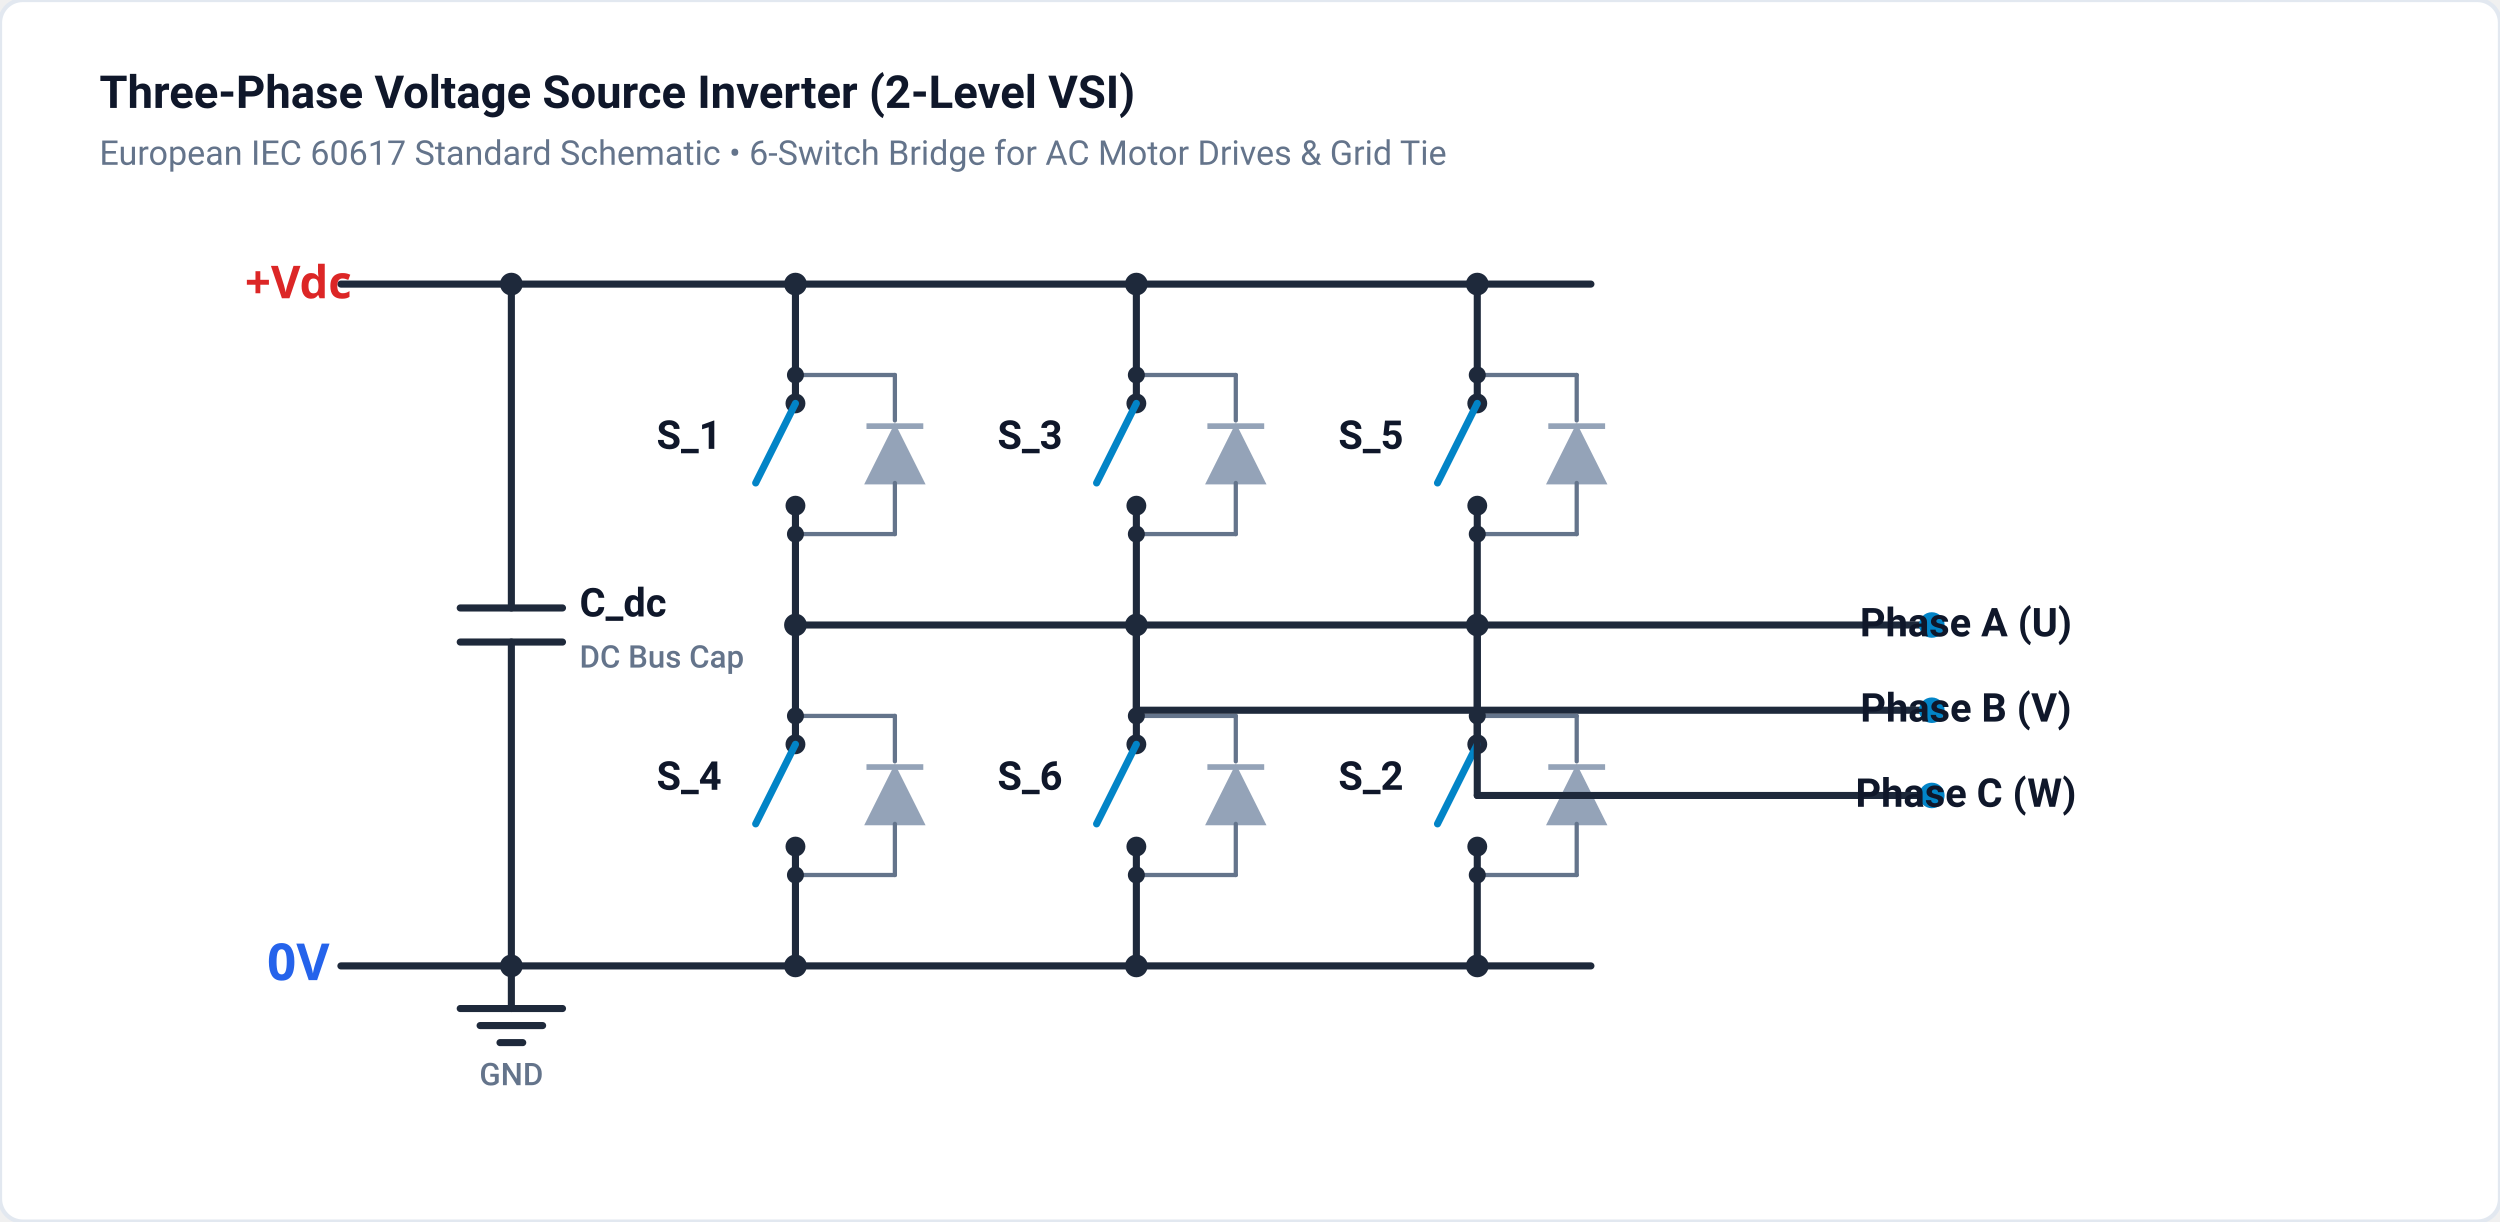
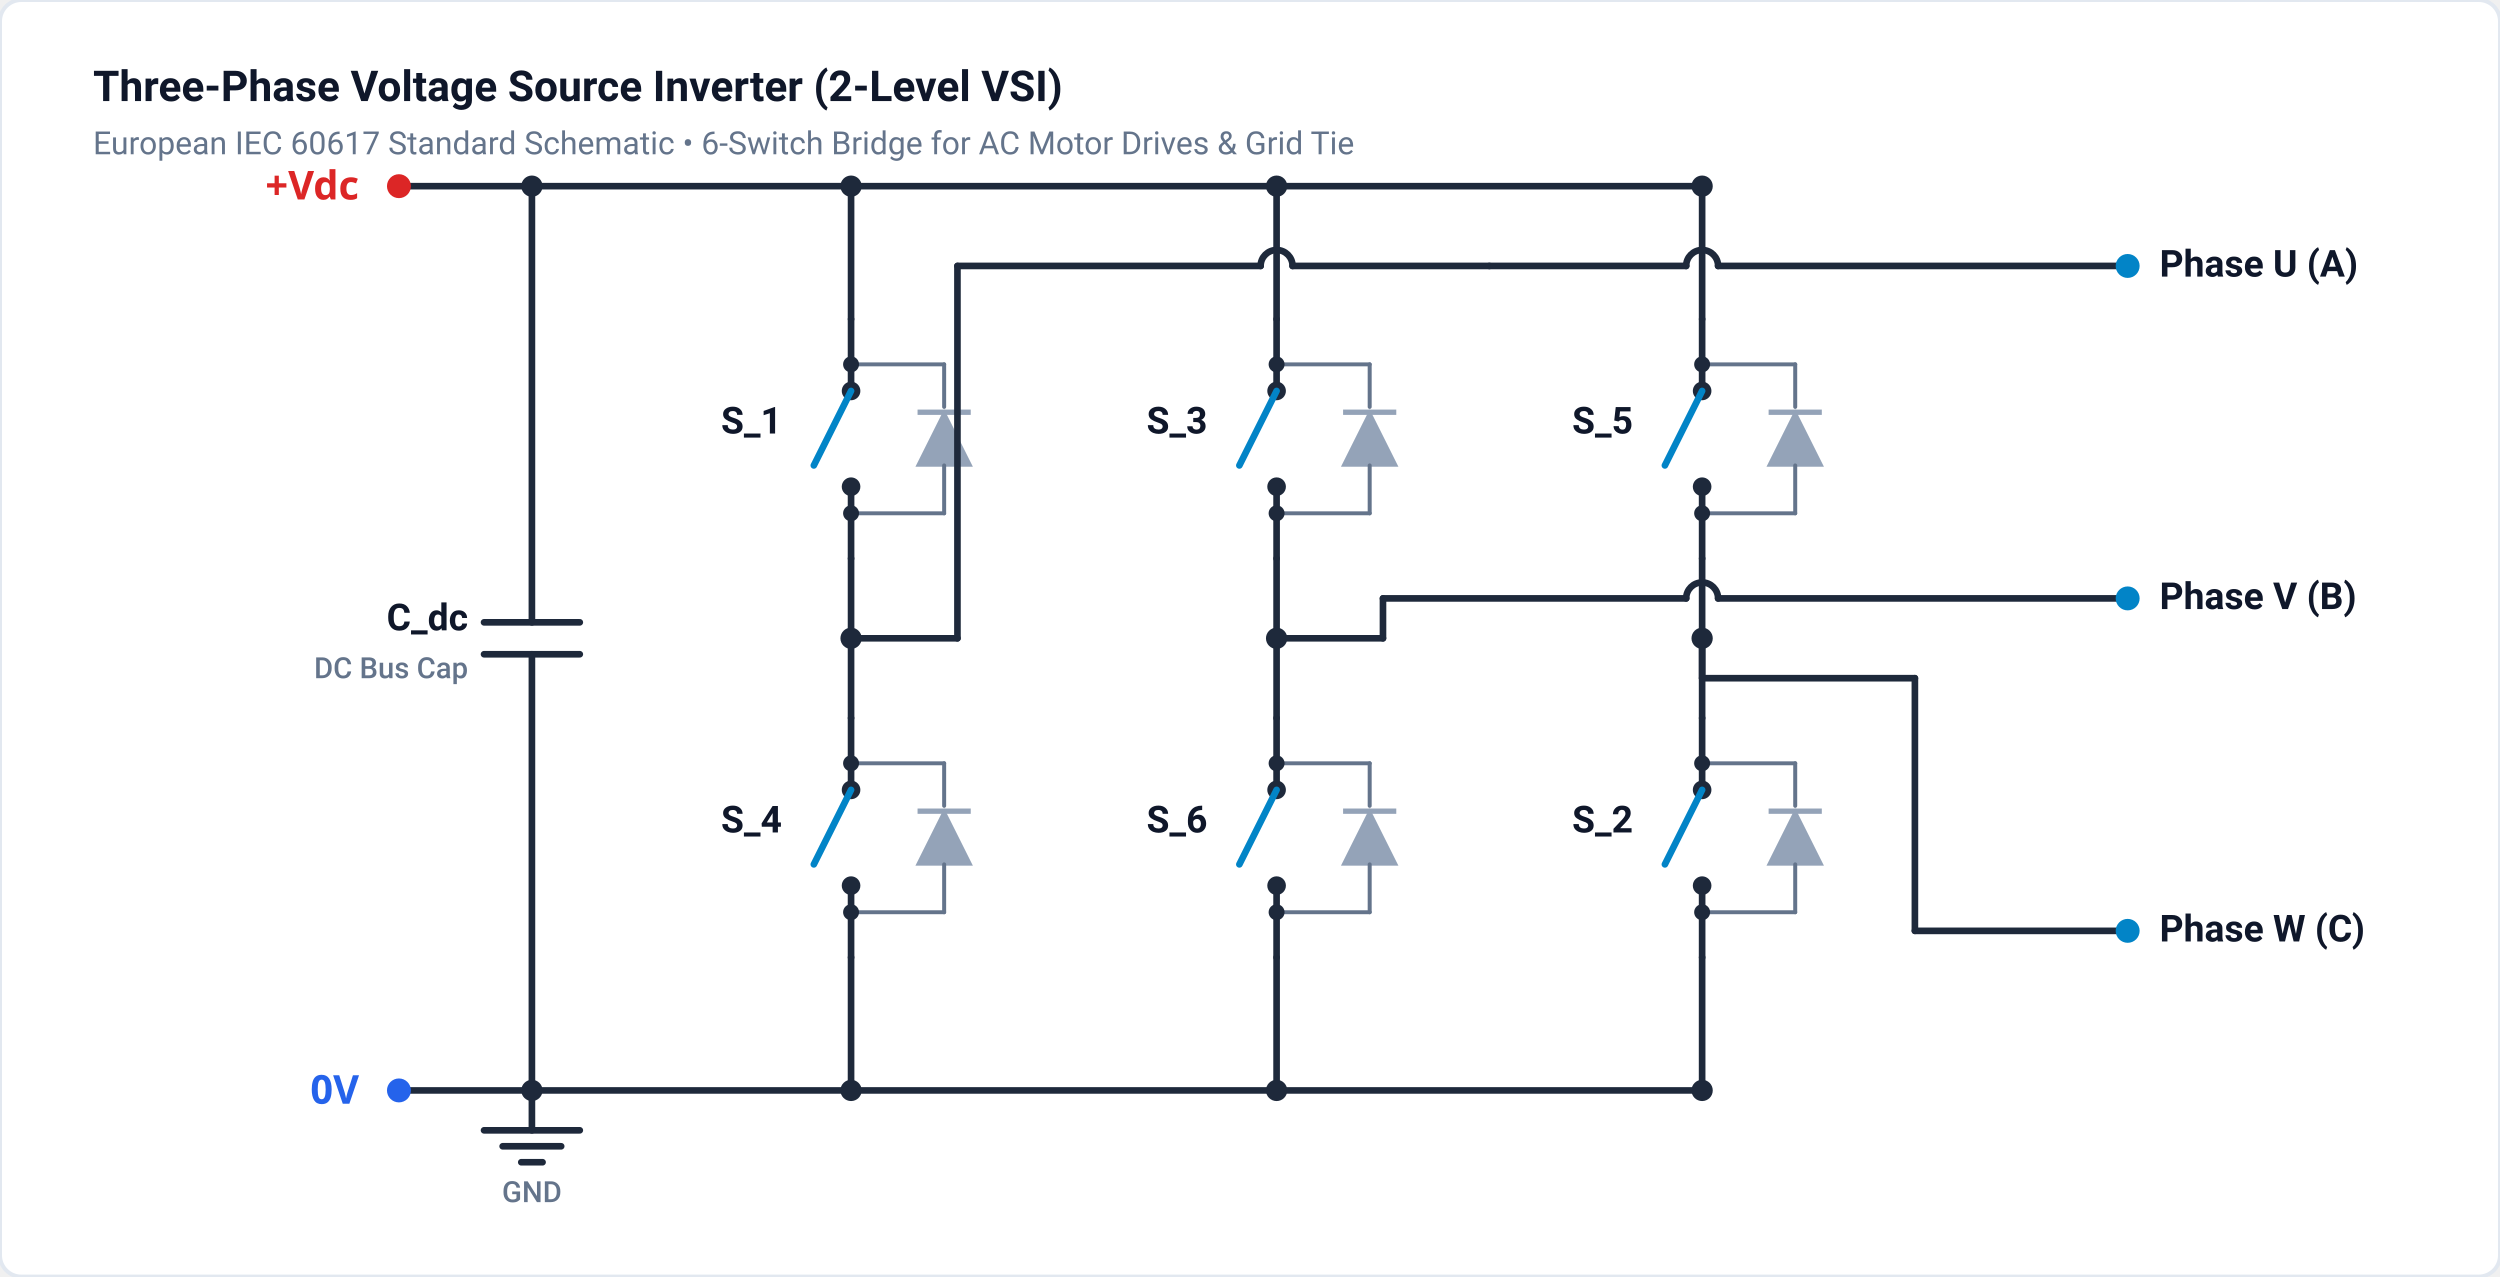
- <svg xmlns="http://www.w3.org/2000/svg" viewBox="0 0 880 430" width="100%" height="100%">
+ <svg xmlns="http://www.w3.org/2000/svg" viewBox="0 0 940 480" width="100%" height="100%">
  <defs>
    <style>
      .wire { stroke: #1e293b; stroke-width: 2.5; stroke-linecap: round; stroke-linejoin: round; fill: none; }
      .wire-thin { stroke: #64748b; stroke-width: 1.5; stroke-linecap: round; stroke-linejoin: round; fill: none; }
      .wire-dashed { stroke: #0284c7; stroke-width: 2; stroke-dasharray: 5,4; fill: none; }
      .wire-gnd { stroke: #1e293b; stroke-width: 2.5; stroke-linecap: round; }
      .junction { fill: #1e293b; }
      .label { font-family: -apple-system, BlinkMacSystemFont, "Segoe UI", Roboto, "Helvetica Neue", Arial, sans-serif; font-size: 14px; fill: #0f172a; font-weight: 600; text-anchor: middle; }
      .label-start { font-family: -apple-system, BlinkMacSystemFont, "Segoe UI", Roboto, "Helvetica Neue", Arial, sans-serif; font-size: 14px; fill: #0f172a; font-weight: 600; text-anchor: start; }
      .label-end { font-family: -apple-system, BlinkMacSystemFont, "Segoe UI", Roboto, "Helvetica Neue", Arial, sans-serif; font-size: 14px; fill: #0f172a; font-weight: 600; text-anchor: end; }
      .sublabel { font-family: -apple-system, BlinkMacSystemFont, "Segoe UI", Roboto, "Helvetica Neue", Arial, sans-serif; font-size: 11px; fill: #64748b; font-weight: 500; text-anchor: middle; }
      .sublabel-start { font-family: -apple-system, BlinkMacSystemFont, "Segoe UI", Roboto, "Helvetica Neue", Arial, sans-serif; font-size: 11px; fill: #64748b; font-weight: 500; text-anchor: start; }
+       .sublabel-end { font-family: -apple-system, BlinkMacSystemFont, "Segoe UI", Roboto, "Helvetica Neue", Arial, sans-serif; font-size: 11px; fill: #64748b; font-weight: 500; text-anchor: end; }
      .title { font-family: -apple-system, BlinkMacSystemFont, "Segoe UI", Roboto, "Helvetica Neue", Arial, sans-serif; font-size: 16px; fill: #0f172a; font-weight: 700; }
      .subtitle { font-family: -apple-system, BlinkMacSystemFont, "Segoe UI", Roboto, "Helvetica Neue", Arial, sans-serif; font-size: 12px; fill: #64748b; font-weight: 400; }
      .comp-body { fill: #ffffff; stroke: #1e293b; stroke-width: 2.2; }
      .comp-diode { fill: #0284c7; stroke: #0284c7; stroke-width: 2; }
      .comp-sw { stroke: #0284c7; stroke-width: 2.5; stroke-linecap: round; fill: none; }
      .arrow { fill: #0284c7; stroke: none; }
      .measure-arrow { stroke: #0284c7; stroke-width: 1.75; fill: none; }
      .tag-pos { fill: #dc2626; font-family: sans-serif; font-size: 16px; font-weight: bold; text-anchor: middle; }
+       .tag-pos-start { fill: #dc2626; font-family: sans-serif; font-size: 15px; font-weight: bold; text-anchor: start; }
+       .tag-pos-end { fill: #dc2626; font-family: sans-serif; font-size: 15px; font-weight: bold; text-anchor: end; }
      .tag-neg { fill: #2563eb; font-family: sans-serif; font-size: 18px; font-weight: bold; text-anchor: middle; }
-       .tag-pos-start { fill: #dc2626; font-family: sans-serif; font-size: 15px; font-weight: bold; text-anchor: start; }
      .tag-neg-start { fill: #2563eb; font-family: sans-serif; font-size: 15px; font-weight: bold; text-anchor: start; }
+       .tag-neg-end { fill: #2563eb; font-family: sans-serif; font-size: 15px; font-weight: bold; text-anchor: end; }
      .card { fill: #ffffff; stroke: #e2e8f0; stroke-width: 1.5; rx: 8px; }
      .block { fill: #f8fafc; stroke: #cbd5e1; stroke-width: 1.5; rx: 6px; }
      .block-accent { fill: #f0f9ff; stroke: #0284c7; stroke-width: 1.5; rx: 6px; }
      .leg-box { fill: #f8fafc; stroke: #cbd5e1; stroke-width: 1.2; stroke-dasharray: 4,4; rx: 6px; }
    </style>
    <marker id="arr-blue" viewBox="0 0 10 10" refX="7" refY="5" markerWidth="6" markerHeight="6" orient="auto-start-reverse">
      <path d="M 0 1.5 L 8 5 L 0 8.5 z" fill="#0284c7" />
    </marker>
    <marker id="arr-green" viewBox="0 0 10 10" refX="7" refY="5" markerWidth="6" markerHeight="6" orient="auto-start-reverse">
      <path d="M 0 1.5 L 8 5 L 0 8.5 z" fill="#16a34a" />
    </marker>
  </defs>
  <rect width="100%" height="100%" class="card" />
  <text x="35" y="38" class="title">Three-Phase Voltage Source Inverter (2-Level VSI)</text>
  <text x="35" y="58" class="subtitle">European IEC 60617 Standard Schematic • 6-Switch Bridge for AC Motor Drives &amp; Grid Tie</text>
-   <line x1="120" y1="100" x2="560" y2="100" class="wire" stroke="#dc2626" />
-   <text x="105" y="105" class="tag-pos">+Vdc</text>
-   <line x1="120" y1="340" x2="560" y2="340" class="wire" stroke="#2563eb" />
-   <text x="105" y="345" class="tag-neg">0V</text>
-   <circle cx="180" cy="100" r="4" class="junction" />
-   <circle cx="180" cy="340" r="4" class="junction" />
-   <line x1="180" y1="100" x2="180" y2="214" class="wire" />
-   <line x1="162" y1="214" x2="198" y2="214" class="wire" stroke-width="3" />
-   <line x1="162" y1="226" x2="198" y2="226" class="wire" stroke-width="3" />
-   <line x1="180" y1="226" x2="180" y2="340" class="wire" />
-   <text x="204" y="217" class="label-start">C_dc</text>
-   <text x="204" y="235" class="sublabel-start">DC Bus Cap</text>
-   <line x1="180" y1="340" x2="180" y2="355" class="wire" />
-   <line x1="162" y1="355" x2="198" y2="355" class="wire-gnd" />
-   <line x1="169" y1="361" x2="191" y2="361" class="wire-gnd" />
-   <line x1="176" y1="367" x2="184" y2="367" class="wire-gnd" />
-   <text x="180" y="382" class="sublabel">GND</text>
-   <circle cx="280" cy="100" r="4" class="junction" />
-   <circle cx="280" cy="220" r="4" class="junction" />
-   <circle cx="280" cy="340" r="4" class="junction" />
-   <line x1="280" y1="100" x2="280" y2="142" class="wire" />
-   <circle cx="280" cy="142" r="3.5" class="junction" />
-   <line x1="280" y1="142" x2="266" y2="170" class="comp-sw" />
-   <circle cx="280" cy="178" r="3.5" class="junction" />
-   <line x1="280" y1="178" x2="280" y2="220" class="wire" />
-   <text x="254" y="158" class="label-end">S_1</text>
-   <text x="254" y="176" class="sublabel" text-anchor="end" />
-   <line x1="280" y1="132" x2="315" y2="132" class="wire-thin" />
-   <line x1="315" y1="132" x2="315" y2="148" class="wire-thin" />
-   <polygon points="305,170 315,150 325,170" fill="#94a3b8" stroke="#94a3b8" />
-   <line x1="305" y1="150" x2="325" y2="150" stroke="#94a3b8" stroke-width="2" />
-   <line x1="315" y1="170" x2="315" y2="188" class="wire-thin" />
-   <line x1="315" y1="188" x2="280" y2="188" class="wire-thin" />
-   <circle cx="280" cy="132" r="3" class="junction" />
-   <circle cx="280" cy="188" r="3" class="junction" />
-   <line x1="280" y1="220" x2="280" y2="262" class="wire" />
-   <circle cx="280" cy="262" r="3.5" class="junction" />
-   <line x1="280" y1="262" x2="266" y2="290" class="comp-sw" />
-   <circle cx="280" cy="298" r="3.5" class="junction" />
-   <line x1="280" y1="298" x2="280" y2="340" class="wire" />
-   <text x="254" y="278" class="label-end">S_4</text>
-   <text x="254" y="296" class="sublabel" text-anchor="end" />
-   <line x1="280" y1="252" x2="315" y2="252" class="wire-thin" />
-   <line x1="315" y1="252" x2="315" y2="268" class="wire-thin" />
-   <polygon points="305,290 315,270 325,290" fill="#94a3b8" stroke="#94a3b8" />
-   <line x1="305" y1="270" x2="325" y2="270" stroke="#94a3b8" stroke-width="2" />
-   <line x1="315" y1="290" x2="315" y2="308" class="wire-thin" />
-   <line x1="315" y1="308" x2="280" y2="308" class="wire-thin" />
-   <circle cx="280" cy="252" r="3" class="junction" />
-   <circle cx="280" cy="308" r="3" class="junction" />
-   <line x1="280" y1="220" x2="680" y2="220" class="wire" />
-   <circle cx="680" cy="220" r="4.5" fill="#0284c7" />
-   <text x="692" y="224" class="label" text-anchor="start" fill="#0284c7">Phase A (U)</text>
-   <circle cx="400" cy="100" r="4" class="junction" />
-   <circle cx="400" cy="220" r="4" class="junction" />
-   <circle cx="400" cy="340" r="4" class="junction" />
-   <line x1="400" y1="100" x2="400" y2="142" class="wire" />
-   <circle cx="400" cy="142" r="3.5" class="junction" />
-   <line x1="400" y1="142" x2="386" y2="170" class="comp-sw" />
-   <circle cx="400" cy="178" r="3.5" class="junction" />
-   <line x1="400" y1="178" x2="400" y2="220" class="wire" />
-   <text x="374" y="158" class="label-end">S_3</text>
-   <text x="374" y="176" class="sublabel" text-anchor="end" />
-   <line x1="400" y1="132" x2="435" y2="132" class="wire-thin" />
-   <line x1="435" y1="132" x2="435" y2="148" class="wire-thin" />
-   <polygon points="425,170 435,150 445,170" fill="#94a3b8" stroke="#94a3b8" />
-   <line x1="425" y1="150" x2="445" y2="150" stroke="#94a3b8" stroke-width="2" />
-   <line x1="435" y1="170" x2="435" y2="188" class="wire-thin" />
-   <line x1="435" y1="188" x2="400" y2="188" class="wire-thin" />
-   <circle cx="400" cy="132" r="3" class="junction" />
-   <circle cx="400" cy="188" r="3" class="junction" />
-   <line x1="400" y1="220" x2="400" y2="262" class="wire" />
-   <circle cx="400" cy="262" r="3.5" class="junction" />
-   <line x1="400" y1="262" x2="386" y2="290" class="comp-sw" />
-   <circle cx="400" cy="298" r="3.5" class="junction" />
-   <line x1="400" y1="298" x2="400" y2="340" class="wire" />
-   <text x="374" y="278" class="label-end">S_6</text>
-   <text x="374" y="296" class="sublabel" text-anchor="end" />
-   <line x1="400" y1="252" x2="435" y2="252" class="wire-thin" />
-   <line x1="435" y1="252" x2="435" y2="268" class="wire-thin" />
-   <polygon points="425,290 435,270 445,290" fill="#94a3b8" stroke="#94a3b8" />
-   <line x1="425" y1="270" x2="445" y2="270" stroke="#94a3b8" stroke-width="2" />
-   <line x1="435" y1="290" x2="435" y2="308" class="wire-thin" />
-   <line x1="435" y1="308" x2="400" y2="308" class="wire-thin" />
-   <circle cx="400" cy="252" r="3" class="junction" />
-   <circle cx="400" cy="308" r="3" class="junction" />
-   <line x1="400" y1="220" x2="400" y2="250" class="wire" />
-   <line x1="400" y1="250" x2="680" y2="250" class="wire" />
-   <circle cx="680" cy="250" r="4.5" fill="#0284c7" />
-   <text x="692" y="254" class="label" text-anchor="start" fill="#0284c7">Phase B (V)</text>
-   <circle cx="520" cy="100" r="4" class="junction" />
-   <circle cx="520" cy="220" r="4" class="junction" />
-   <circle cx="520" cy="340" r="4" class="junction" />
-   <line x1="520" y1="100" x2="520" y2="142" class="wire" />
-   <circle cx="520" cy="142" r="3.5" class="junction" />
-   <line x1="520" y1="142" x2="506" y2="170" class="comp-sw" />
-   <circle cx="520" cy="178" r="3.5" class="junction" />
-   <line x1="520" y1="178" x2="520" y2="220" class="wire" />
-   <text x="494" y="158" class="label-end">S_5</text>
-   <text x="494" y="176" class="sublabel" text-anchor="end" />
-   <line x1="520" y1="132" x2="555" y2="132" class="wire-thin" />
-   <line x1="555" y1="132" x2="555" y2="148" class="wire-thin" />
-   <polygon points="545,170 555,150 565,170" fill="#94a3b8" stroke="#94a3b8" />
-   <line x1="545" y1="150" x2="565" y2="150" stroke="#94a3b8" stroke-width="2" />
-   <line x1="555" y1="170" x2="555" y2="188" class="wire-thin" />
-   <line x1="555" y1="188" x2="520" y2="188" class="wire-thin" />
-   <circle cx="520" cy="132" r="3" class="junction" />
-   <circle cx="520" cy="188" r="3" class="junction" />
-   <line x1="520" y1="220" x2="520" y2="262" class="wire" />
-   <circle cx="520" cy="262" r="3.5" class="junction" />
-   <line x1="520" y1="262" x2="506" y2="290" class="comp-sw" />
-   <circle cx="520" cy="298" r="3.5" class="junction" />
-   <line x1="520" y1="298" x2="520" y2="340" class="wire" />
-   <text x="494" y="278" class="label-end">S_2</text>
-   <text x="494" y="296" class="sublabel" text-anchor="end" />
-   <line x1="520" y1="252" x2="555" y2="252" class="wire-thin" />
-   <line x1="555" y1="252" x2="555" y2="268" class="wire-thin" />
-   <polygon points="545,290 555,270 565,290" fill="#94a3b8" stroke="#94a3b8" />
-   <line x1="545" y1="270" x2="565" y2="270" stroke="#94a3b8" stroke-width="2" />
-   <line x1="555" y1="290" x2="555" y2="308" class="wire-thin" />
-   <line x1="555" y1="308" x2="520" y2="308" class="wire-thin" />
-   <circle cx="520" cy="252" r="3" class="junction" />
-   <circle cx="520" cy="308" r="3" class="junction" />
-   <line x1="520" y1="220" x2="520" y2="280" class="wire" />
-   <line x1="520" y1="280" x2="680" y2="280" class="wire" />
-   <circle cx="680" cy="280" r="4.5" fill="#0284c7" />
-   <text x="692" y="284" class="label" text-anchor="start" fill="#0284c7">Phase C (W)</text>
+   <line x1="150" y1="70" x2="640" y2="70" class="wire" stroke="#dc2626" />
+   <circle cx="150" cy="70" r="4.5" fill="#dc2626" />
+   <text x="135" y="75" class="tag-pos-end">+Vdc</text>
+   <line x1="150" y1="410" x2="640" y2="410" class="wire" stroke="#2563eb" />
+   <circle cx="150" cy="410" r="4.5" fill="#2563eb" />
+   <text x="135" y="415" class="tag-neg-end">0V</text>
+   <circle cx="200" cy="70" r="4" class="junction" />
+   <circle cx="200" cy="410" r="4" class="junction" />
+   <line x1="200" y1="70" x2="200" y2="234" class="wire" />
+   <line x1="182" y1="234" x2="218" y2="234" class="wire" stroke-width="3" />
+   <line x1="182" y1="246" x2="218" y2="246" class="wire" stroke-width="3" />
+   <line x1="200" y1="246" x2="200" y2="410" class="wire" />
+   <text x="176" y="237" class="label-end">C_dc</text>
+   <text x="176" y="255" class="sublabel-end">DC Bus Cap</text>
+   <line x1="200" y1="410" x2="200" y2="425" class="wire" />
+   <line x1="182" y1="425" x2="218" y2="425" class="wire-gnd" />
+   <line x1="189" y1="431" x2="211" y2="431" class="wire-gnd" />
+   <line x1="196" y1="437" x2="204" y2="437" class="wire-gnd" />
+   <text x="200" y="452" class="sublabel">GND</text>
+   <circle cx="320" cy="70" r="4" class="junction" />
+   <circle cx="320" cy="410" r="4" class="junction" />
+   <line x1="320" y1="70" x2="320" y2="120" class="wire" />
+   <line x1="320" y1="120" x2="320" y2="147" class="wire" />
+   <circle cx="320" cy="147" r="3.5" class="junction" />
+   <line x1="320" y1="147" x2="306" y2="175" class="comp-sw" />
+   <circle cx="320" cy="183" r="3.5" class="junction" />
+   <line x1="320" y1="183" x2="320" y2="210" class="wire" />
+   <text x="294" y="163" class="label-end">S_1</text>
+   <text x="294" y="181" class="sublabel-end" />
+   <line x1="320" y1="137" x2="355" y2="137" class="wire-thin" />
+   <line x1="355" y1="137" x2="355" y2="153" class="wire-thin" />
+   <polygon points="345,175 355,155 365,175" fill="#94a3b8" stroke="#94a3b8" />
+   <line x1="345" y1="155" x2="365" y2="155" stroke="#94a3b8" stroke-width="2" />
+   <line x1="355" y1="175" x2="355" y2="193" class="wire-thin" />
+   <line x1="355" y1="193" x2="320" y2="193" class="wire-thin" />
+   <circle cx="320" cy="137" r="3" class="junction" />
+   <circle cx="320" cy="193" r="3" class="junction" />
+   <line x1="320" y1="210" x2="320" y2="240" class="wire" />
+   <circle cx="320" cy="240" r="4" class="junction" />
+   <line x1="320" y1="240" x2="320" y2="270" class="wire" />
+   <line x1="320" y1="270" x2="320" y2="297" class="wire" />
+   <circle cx="320" cy="297" r="3.5" class="junction" />
+   <line x1="320" y1="297" x2="306" y2="325" class="comp-sw" />
+   <circle cx="320" cy="333" r="3.5" class="junction" />
+   <line x1="320" y1="333" x2="320" y2="360" class="wire" />
+   <text x="294" y="313" class="label-end">S_4</text>
+   <text x="294" y="331" class="sublabel-end" />
+   <line x1="320" y1="287" x2="355" y2="287" class="wire-thin" />
+   <line x1="355" y1="287" x2="355" y2="303" class="wire-thin" />
+   <polygon points="345,325 355,305 365,325" fill="#94a3b8" stroke="#94a3b8" />
+   <line x1="345" y1="305" x2="365" y2="305" stroke="#94a3b8" stroke-width="2" />
+   <line x1="355" y1="325" x2="355" y2="343" class="wire-thin" />
+   <line x1="355" y1="343" x2="320" y2="343" class="wire-thin" />
+   <circle cx="320" cy="287" r="3" class="junction" />
+   <circle cx="320" cy="343" r="3" class="junction" />
+   <line x1="320" y1="360" x2="320" y2="410" class="wire" />
+   <circle cx="480" cy="70" r="4" class="junction" />
+   <circle cx="480" cy="410" r="4" class="junction" />
+   <line x1="480" y1="70" x2="480" y2="120" class="wire" />
+   <line x1="480" y1="120" x2="480" y2="147" class="wire" />
+   <circle cx="480" cy="147" r="3.5" class="junction" />
+   <line x1="480" y1="147" x2="466" y2="175" class="comp-sw" />
+   <circle cx="480" cy="183" r="3.5" class="junction" />
+   <line x1="480" y1="183" x2="480" y2="210" class="wire" />
+   <text x="454" y="163" class="label-end">S_3</text>
+   <text x="454" y="181" class="sublabel-end" />
+   <line x1="480" y1="137" x2="515" y2="137" class="wire-thin" />
+   <line x1="515" y1="137" x2="515" y2="153" class="wire-thin" />
+   <polygon points="505,175 515,155 525,175" fill="#94a3b8" stroke="#94a3b8" />
+   <line x1="505" y1="155" x2="525" y2="155" stroke="#94a3b8" stroke-width="2" />
+   <line x1="515" y1="175" x2="515" y2="193" class="wire-thin" />
+   <line x1="515" y1="193" x2="480" y2="193" class="wire-thin" />
+   <circle cx="480" cy="137" r="3" class="junction" />
+   <circle cx="480" cy="193" r="3" class="junction" />
+   <line x1="480" y1="210" x2="480" y2="240" class="wire" />
+   <circle cx="480" cy="240" r="4" class="junction" />
+   <line x1="480" y1="240" x2="480" y2="270" class="wire" />
+   <line x1="480" y1="270" x2="480" y2="297" class="wire" />
+   <circle cx="480" cy="297" r="3.5" class="junction" />
+   <line x1="480" y1="297" x2="466" y2="325" class="comp-sw" />
+   <circle cx="480" cy="333" r="3.5" class="junction" />
+   <line x1="480" y1="333" x2="480" y2="360" class="wire" />
+   <text x="454" y="313" class="label-end">S_6</text>
+   <text x="454" y="331" class="sublabel-end" />
+   <line x1="480" y1="287" x2="515" y2="287" class="wire-thin" />
+   <line x1="515" y1="287" x2="515" y2="303" class="wire-thin" />
+   <polygon points="505,325 515,305 525,325" fill="#94a3b8" stroke="#94a3b8" />
+   <line x1="505" y1="305" x2="525" y2="305" stroke="#94a3b8" stroke-width="2" />
+   <line x1="515" y1="325" x2="515" y2="343" class="wire-thin" />
+   <line x1="515" y1="343" x2="480" y2="343" class="wire-thin" />
+   <circle cx="480" cy="287" r="3" class="junction" />
+   <circle cx="480" cy="343" r="3" class="junction" />
+   <line x1="480" y1="360" x2="480" y2="410" class="wire" />
+   <circle cx="640" cy="70" r="4" class="junction" />
+   <circle cx="640" cy="410" r="4" class="junction" />
+   <line x1="640" y1="70" x2="640" y2="120" class="wire" />
+   <line x1="640" y1="120" x2="640" y2="147" class="wire" />
+   <circle cx="640" cy="147" r="3.5" class="junction" />
+   <line x1="640" y1="147" x2="626" y2="175" class="comp-sw" />
+   <circle cx="640" cy="183" r="3.5" class="junction" />
+   <line x1="640" y1="183" x2="640" y2="210" class="wire" />
+   <text x="614" y="163" class="label-end">S_5</text>
+   <text x="614" y="181" class="sublabel-end" />
+   <line x1="640" y1="137" x2="675" y2="137" class="wire-thin" />
+   <line x1="675" y1="137" x2="675" y2="153" class="wire-thin" />
+   <polygon points="665,175 675,155 685,175" fill="#94a3b8" stroke="#94a3b8" />
+   <line x1="665" y1="155" x2="685" y2="155" stroke="#94a3b8" stroke-width="2" />
+   <line x1="675" y1="175" x2="675" y2="193" class="wire-thin" />
+   <line x1="675" y1="193" x2="640" y2="193" class="wire-thin" />
+   <circle cx="640" cy="137" r="3" class="junction" />
+   <circle cx="640" cy="193" r="3" class="junction" />
+   <line x1="640" y1="210" x2="640" y2="240" class="wire" />
+   <circle cx="640" cy="240" r="4" class="junction" />
+   <line x1="640" y1="240" x2="640" y2="270" class="wire" />
+   <line x1="640" y1="270" x2="640" y2="297" class="wire" />
+   <circle cx="640" cy="297" r="3.5" class="junction" />
+   <line x1="640" y1="297" x2="626" y2="325" class="comp-sw" />
+   <circle cx="640" cy="333" r="3.5" class="junction" />
+   <line x1="640" y1="333" x2="640" y2="360" class="wire" />
+   <text x="614" y="313" class="label-end">S_2</text>
+   <text x="614" y="331" class="sublabel-end" />
+   <line x1="640" y1="287" x2="675" y2="287" class="wire-thin" />
+   <line x1="675" y1="287" x2="675" y2="303" class="wire-thin" />
+   <polygon points="665,325 675,305 685,325" fill="#94a3b8" stroke="#94a3b8" />
+   <line x1="665" y1="305" x2="685" y2="305" stroke="#94a3b8" stroke-width="2" />
+   <line x1="675" y1="325" x2="675" y2="343" class="wire-thin" />
+   <line x1="675" y1="343" x2="640" y2="343" class="wire-thin" />
+   <circle cx="640" cy="287" r="3" class="junction" />
+   <circle cx="640" cy="343" r="3" class="junction" />
+   <line x1="640" y1="360" x2="640" y2="410" class="wire" />
+   <line x1="320" y1="240" x2="360" y2="240" class="wire" />
+   <line x1="360" y1="240" x2="360" y2="100" class="wire" />
+   <line x1="360" y1="100" x2="474" y2="100" class="wire" stroke="#0284c7" />
+   <path d="M 474 100 A 6 6 0 0 1 486 100" class="wire" stroke="#0284c7" />
+   <line x1="486" y1="100" x2="560" y2="100" class="wire" stroke="#0284c7" />
+   <line x1="560" y1="100" x2="634" y2="100" class="wire" stroke="#0284c7" />
+   <path d="M 634 100 A 6 6 0 0 1 646 100" class="wire" stroke="#0284c7" />
+   <line x1="646" y1="100" x2="800" y2="100" class="wire" stroke="#0284c7" />
+   <circle cx="800" cy="100" r="4.5" fill="#0284c7" />
+   <text x="812" y="104" class="label-start" fill="#0284c7">Phase U (A)</text>
+   <line x1="480" y1="240" x2="520" y2="240" class="wire" />
+   <line x1="520" y1="240" x2="520" y2="225" class="wire" />
+   <line x1="520" y1="225" x2="634" y2="225" class="wire" stroke="#0284c7" />
+   <path d="M 634 225 A 6 6 0 0 1 646 225" class="wire" stroke="#0284c7" />
+   <line x1="646" y1="225" x2="800" y2="225" class="wire" stroke="#0284c7" />
+   <circle cx="800" cy="225" r="4.5" fill="#0284c7" />
+   <text x="812" y="229" class="label-start" fill="#0284c7">Phase V (B)</text>
+   <line x1="640" y1="240" x2="640" y2="255" class="wire" />
+   <line x1="640" y1="255" x2="720" y2="255" class="wire" />
+   <line x1="720" y1="255" x2="720" y2="350" class="wire" />
+   <line x1="720" y1="350" x2="800" y2="350" class="wire" stroke="#0284c7" />
+   <circle cx="800" cy="350" r="4.5" fill="#0284c7" />
+   <text x="812" y="354" class="label-start" fill="#0284c7">Phase W (C)</text>
</svg>
